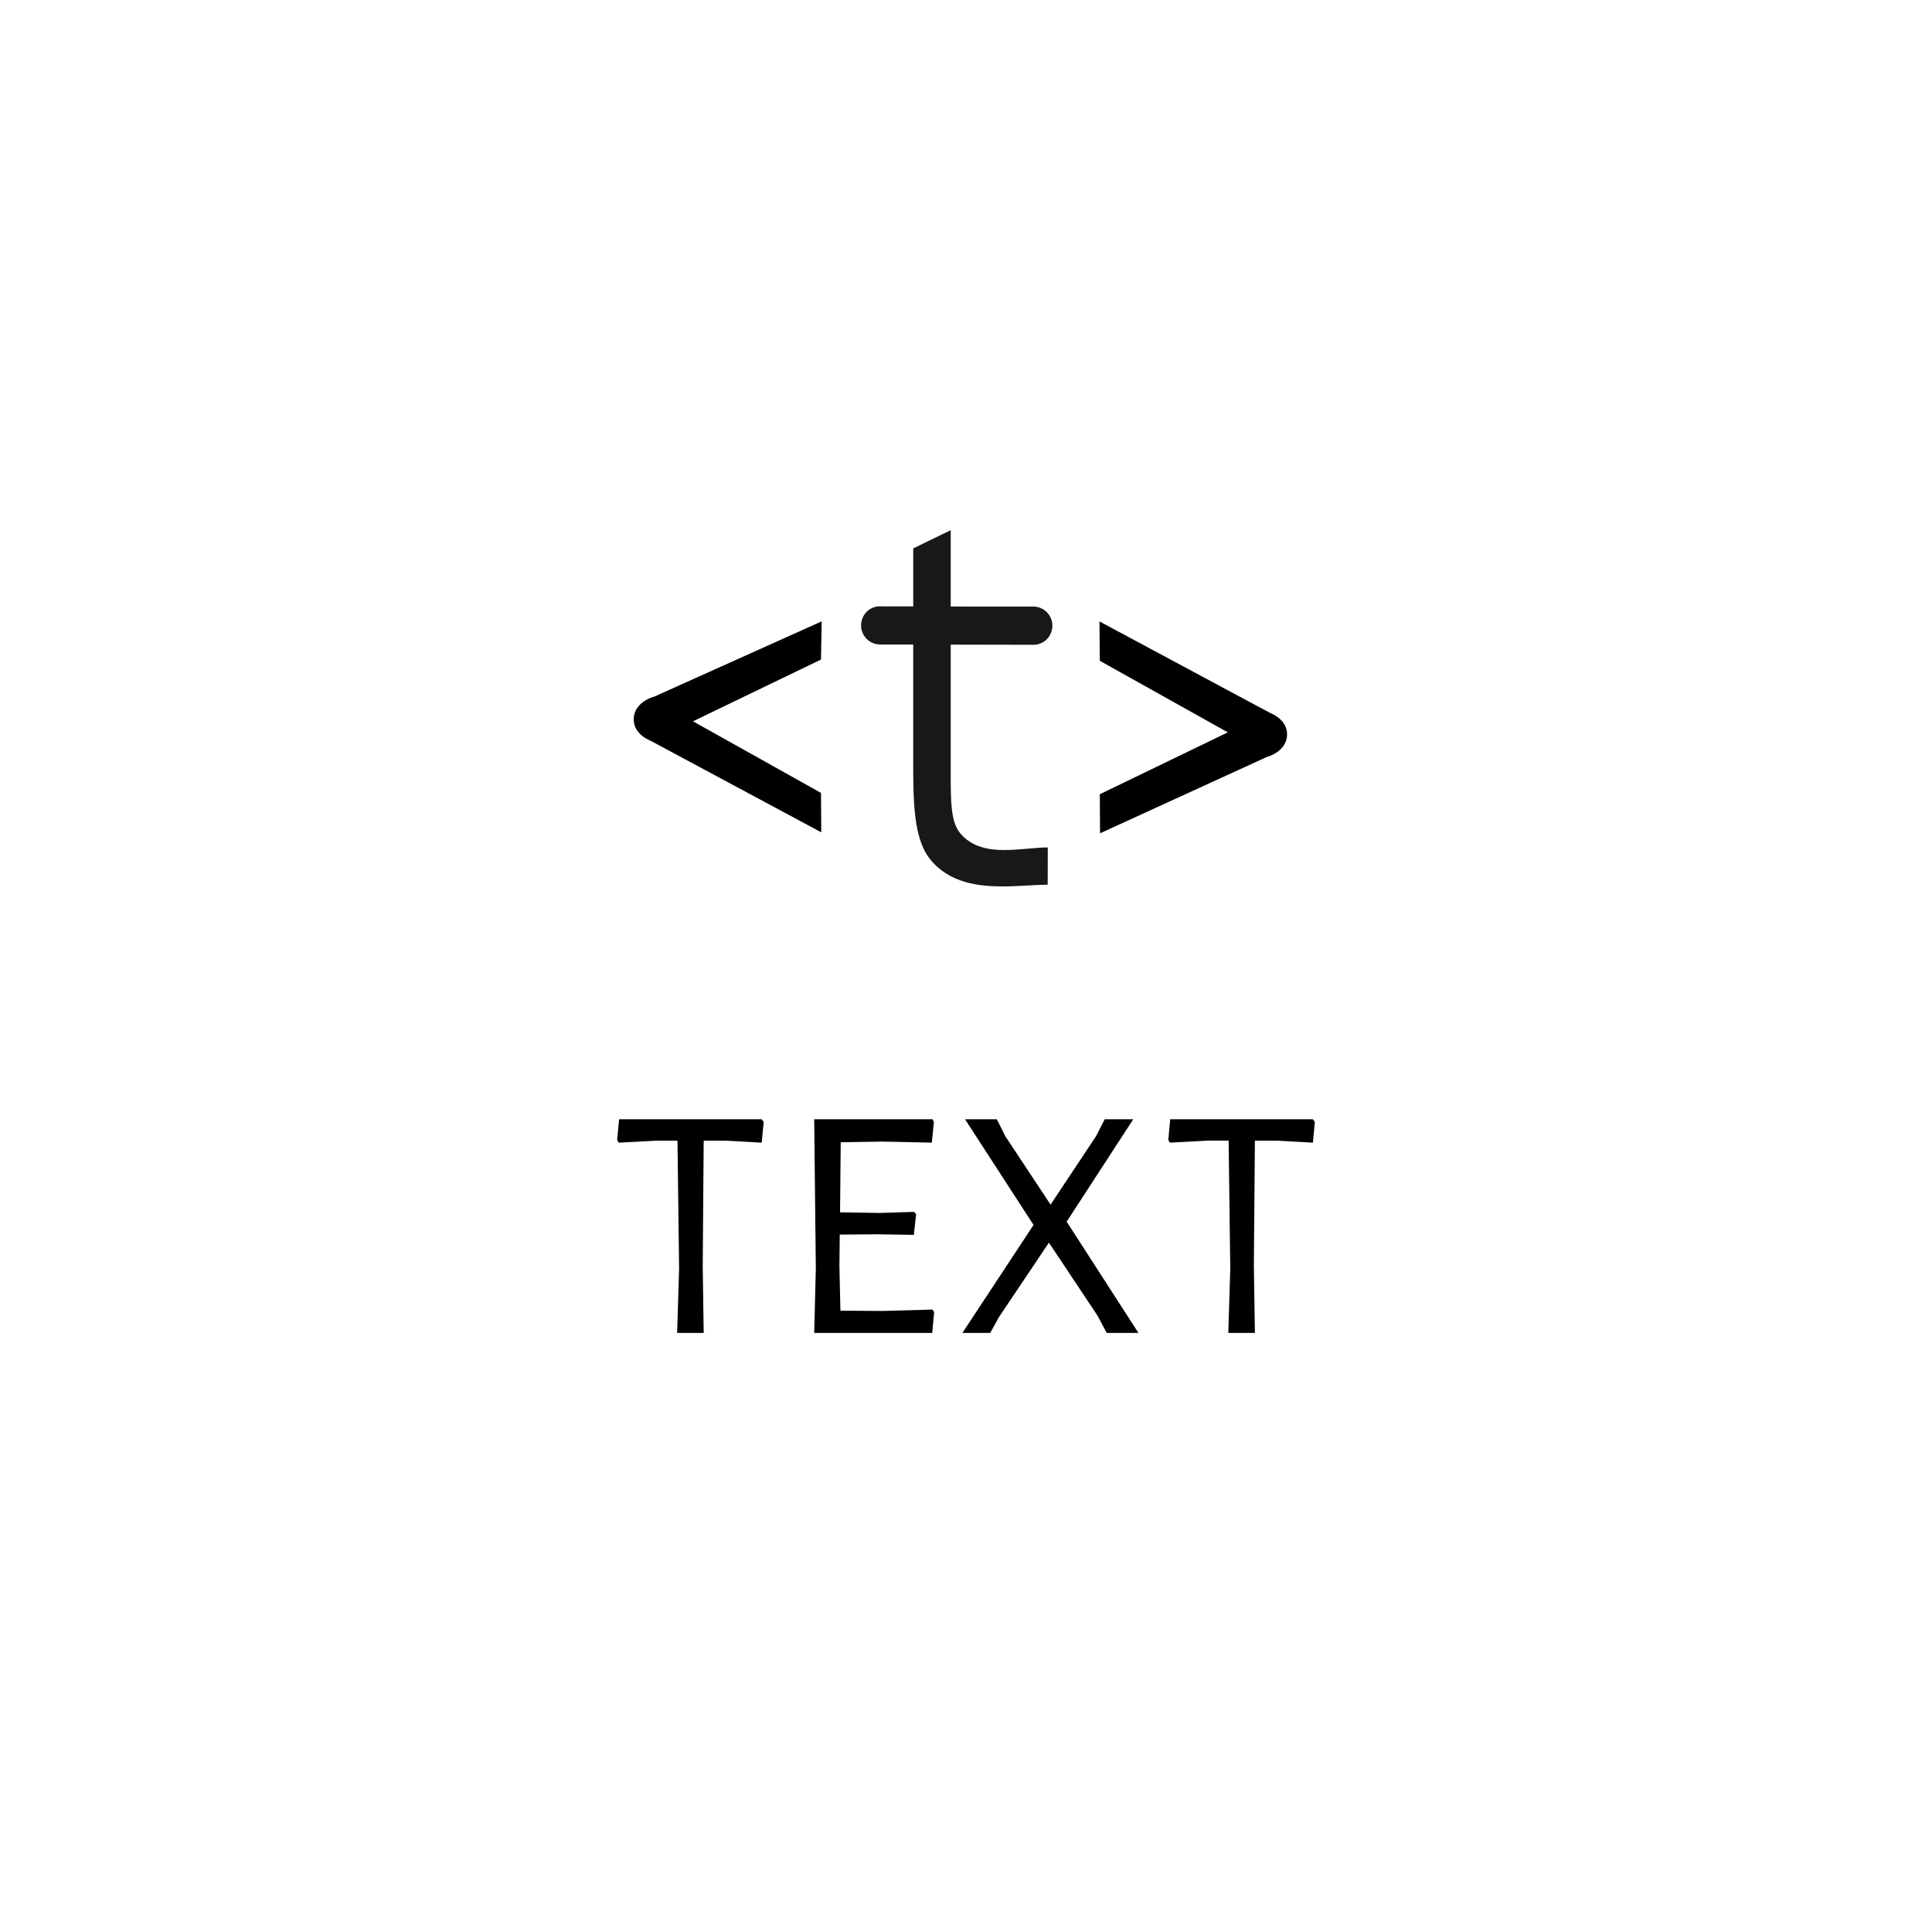
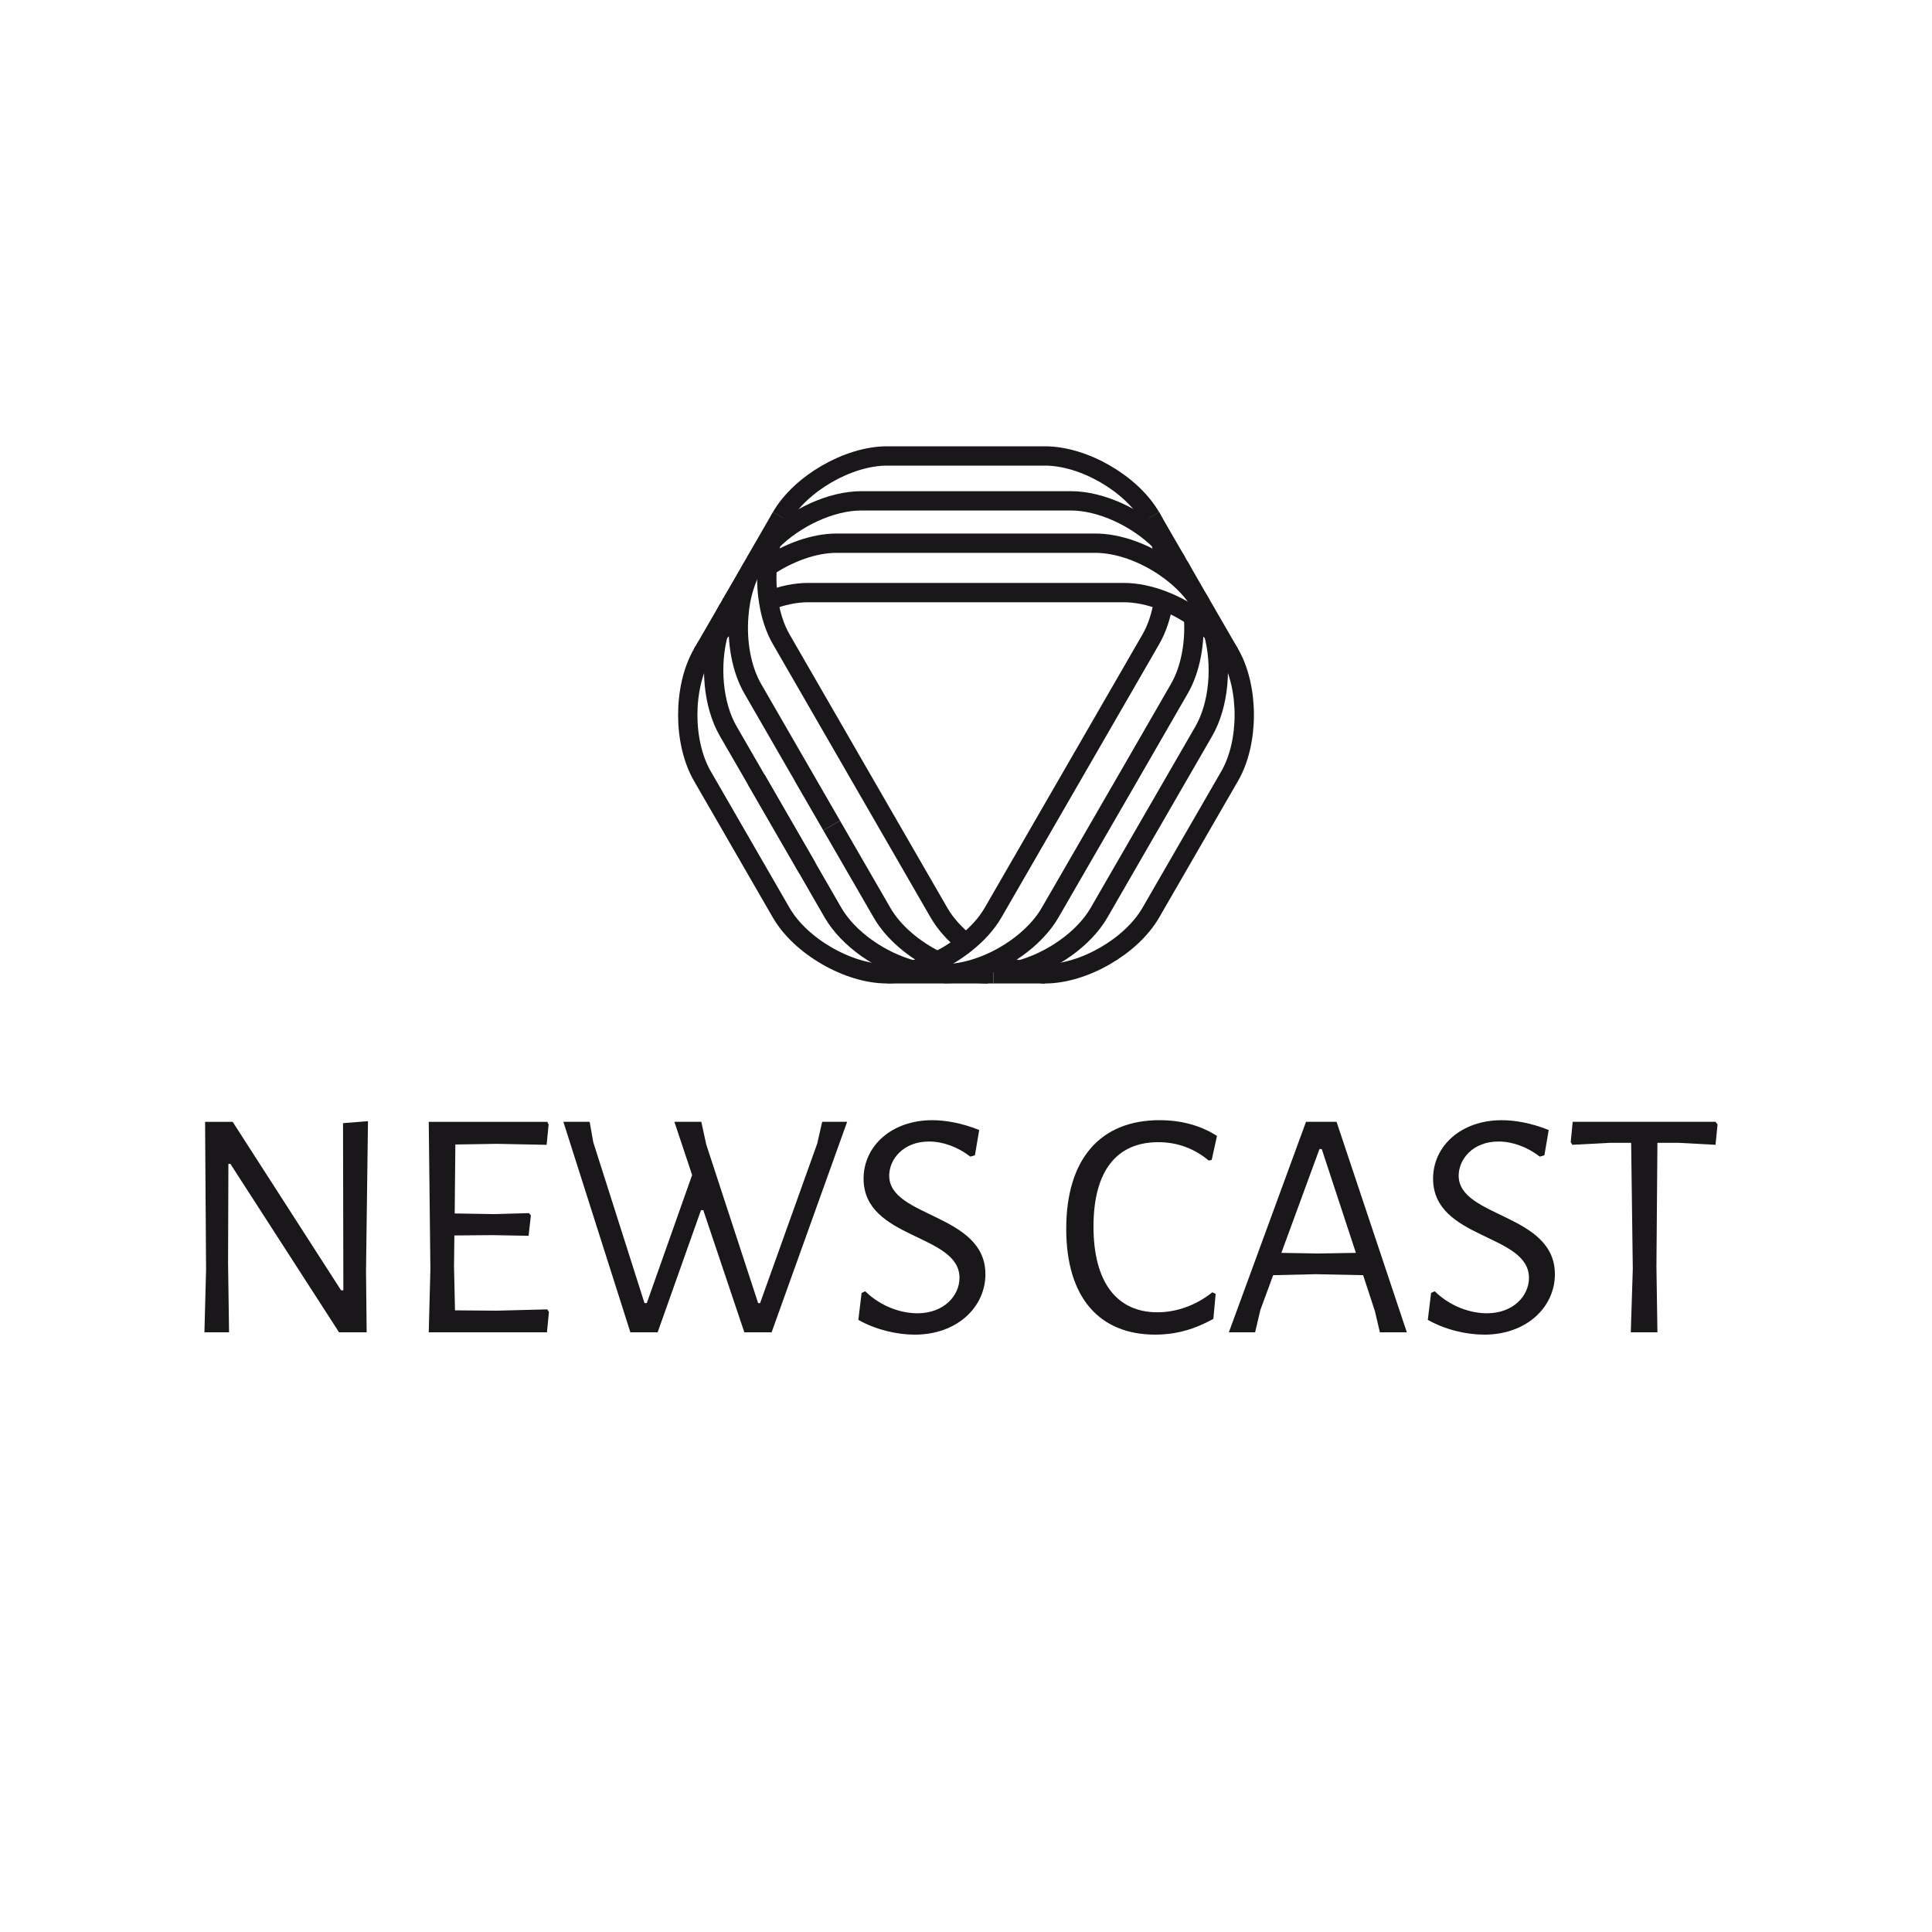
<svg xmlns="http://www.w3.org/2000/svg" version="1.1" id="Ebene_1" x="0px" y="0px" width="100px" height="100px" viewBox="0 0 100 100" enable-background="new 0 0 100 100" xml:space="preserve">
-   <g>
-     <path d="M39.426,59.144l-1.9-0.105h-1.103l-0.05,6.506l0.05,3.448h-1.374l0.101-3.331l-0.084-6.623h-1.104l-1.935,0.105   l-0.084-0.137l0.101-1.073h7.382l0.103,0.137L39.426,59.144z" />
-     <path d="M48.251,68.992h-6.108l0.084-3.331l-0.084-7.728h6.125l0.068,0.137l-0.103,1.073l-2.561-0.055l-2.157,0.036l-0.034,3.625   l2.038,0.033l1.797-0.055l0.103,0.123l-0.119,1.068L45.4,63.887l-1.935,0.016l-0.017,1.642L43.5,67.84l2.154,0.015l2.613-0.072   l0.084,0.14L48.251,68.992z" />
-     <path d="M58.926,68.992h-1.645l-0.475-0.896l-2.514-3.776l-2.594,3.863l-0.444,0.81h-1.441l3.683-5.59l-3.545-5.469h1.645   l0.441,0.879l2.341,3.539l2.36-3.554l0.44-0.864h1.478l-3.445,5.3L58.926,68.992z" />
-     <path d="M67.955,59.144l-1.9-0.105h-1.102L64.9,65.544l0.053,3.448h-1.376l0.101-3.331l-0.084-6.623H62.49l-1.936,0.105   l-0.084-0.137l0.101-1.073h7.384l0.102,0.137L67.955,59.144z" />
+   <g id="XMLID_1_">
+     <g>
+       <path fill="none" stroke="#1A171B" stroke-miterlimit="10" d="M51.406,50.404h-0.461h-5.024h-0.007    c-2.009,0-4.476-1.425-5.48-3.164l-4.082-7.074c-1.005-1.739-1.005-4.585,0-6.329l0.091-0.161" />
+       <path fill="none" stroke="#1A171B" stroke-miterlimit="10" d="M59.565,26.764l0.051,0.091l1.29,2.232l0.179,0.311l1.085,1.882    l1.48,2.558c1.004,1.743,1.004,4.589,0,6.329l-4.085,7.074c-1.005,1.739-3.472,3.164-5.481,3.164h-0.187h-2.466" />
+       <line fill="none" stroke="#1A171B" stroke-miterlimit="10" x1="37.923" y1="31.119" x2="40.434" y2="26.764" />
+       <polyline fill="none" stroke="#1A171B" stroke-miterlimit="10" points="36.455,33.659 37.693,31.518 37.879,31.192   " />
+       <path fill="none" stroke="#1A171B" stroke-miterlimit="10" d="M40.434,26.764c1.005-1.739,3.471-3.164,5.48-3.164h8.17    c2.01,0,4.477,1.425,5.481,3.164" />
+       <path fill="none" stroke="#1A171B" stroke-miterlimit="10" d="M38.238,31.901c-0.38,0.256-0.735,0.541-1.045,0.852    c-0.285,0.285-0.533,0.588-0.738,0.906c-0.004,0.003-0.007,0.011-0.011,0.018c-0.033,0.051-0.065,0.106-0.099,0.161" />
+       <path fill="none" stroke="#1A171B" stroke-miterlimit="10" d="M63.646,33.837c-0.22-0.376-0.505-0.742-0.841-1.078    c-0.307-0.307-0.657-0.592-1.03-0.848c-0.482-0.329-1.009-0.606-1.546-0.815c-0.69-0.271-1.402-0.424-2.063-0.424h-8.17h-8.17    c-0.658,0-1.359,0.153-2.046,0.417" />
+       <path fill="none" stroke="#1A171B" stroke-miterlimit="10" d="M39.714,29.343c1.1-0.745,2.422-1.228,3.592-1.228h8.155h5.229    c1.177,0,2.507,0.486,3.61,1.239c0.441,0.303,0.848,0.646,1.19,1.016c0.267,0.289,0.497,0.596,0.68,0.91" />
+       <path fill="none" stroke="#1A171B" stroke-miterlimit="10" d="M37.825,31.28c0.018-0.029,0.037-0.058,0.055-0.087    c0.015-0.026,0.029-0.051,0.044-0.073c0.168-0.267,0.369-0.522,0.603-0.767" />
+       <path fill="none" stroke="#1A171B" stroke-miterlimit="10" d="M39.104,29.087c0.216-0.373,0.497-0.73,0.83-1.063    c1.209-1.22,3.073-2.101,4.651-2.101h7.972h2.868c1.575,0,3.435,0.877,4.648,2.094c0.332,0.336,0.617,0.694,0.833,1.07" />
+       <path fill="none" stroke="#1A171B" stroke-miterlimit="10" d="M53.897,50.404c0.066,0.004,0.128,0.004,0.19,0.004" />
+       <path fill="none" stroke="#1A171B" stroke-miterlimit="10" d="M51.472,49.746c0.413,0.198,0.841,0.358,1.268,0.472" />
+       <path fill="none" stroke="#1A171B" stroke-miterlimit="10" d="M40.441,26.768c-0.216,0.376-0.387,0.8-0.508,1.257    c-0.113,0.42-0.19,0.866-0.219,1.319c-0.048,0.581-0.026,1.177,0.065,1.747c0.106,0.738,0.329,1.432,0.662,2.006l4.081,7.074    l4.082,7.074c0.329,0.57,0.815,1.107,1.392,1.571" />
+       <path fill="none" stroke="#1A171B" stroke-miterlimit="10" d="M41.574,40.184l1.472,2.543l-4.081-7.074    c-0.588-1.019-0.833-2.418-0.727-3.752c0.036-0.537,0.131-1.063,0.289-1.549c0.113-0.369,0.259-0.716,0.438-1.027" />
+       <path fill="none" stroke="#1A171B" stroke-miterlimit="10" d="M48.52,49.746c-1.199-0.581-2.28-1.487-2.865-2.502l-2.609-4.516" />
+       <path fill="none" stroke="#1A171B" stroke-miterlimit="10" d="M51.136,50.408c-0.063,0-0.124,0-0.19-0.004    c-0.311-0.015-0.632-0.058-0.957-0.135" />
+       <path fill="none" stroke="#1A171B" stroke-miterlimit="10" d="M41.782,44.919l-1.297-2.243l-2.792-4.831    c-0.793-1.37-0.961-3.431-0.501-5.093c0.121-0.446,0.289-0.866,0.501-1.235" />
+       <line fill="none" stroke="#1A171B" stroke-miterlimit="10" x1="39.133" y1="40.331" x2="40.485" y2="42.676" />
+       <path fill="none" stroke="#1A171B" stroke-miterlimit="10" d="M47.263,50.21c-1.667-0.435-3.362-1.611-4.151-2.978l-2.627-4.556" />
+       <path fill="none" stroke="#1A171B" stroke-miterlimit="10" d="M60.3,29.354c-0.033-0.46-0.106-0.914-0.227-1.337    c-0.11-0.417-0.26-0.811-0.457-1.162c-0.011-0.033-0.029-0.062-0.048-0.095" />
+       <path fill="none" stroke="#1A171B" stroke-miterlimit="10" d="M45.921,50.4c0.431,0,0.888-0.066,1.341-0.19    c0.424-0.11,0.844-0.267,1.257-0.464c0.522-0.252,1.027-0.57,1.476-0.932c0.581-0.464,1.074-1.001,1.407-1.578l4.081-7.07    l4.085-7.078c0.329-0.57,0.548-1.26,0.661-1.991" />
+       <path fill="none" stroke="#1A171B" stroke-miterlimit="10" d="M61.775,31.912c0.099,1.323-0.143,2.711-0.724,3.723l-2.612,4.531    l-1.469,2.543l-2.616,4.527c-0.588,1.019-1.677,1.929-2.883,2.51c-0.482,0.23-0.986,0.41-1.483,0.523    c-0.38,0.084-0.756,0.131-1.118,0.131" />
+       <path fill="none" stroke="#1A171B" stroke-miterlimit="10" d="M61.045,29.318c0.015,0.025,0.029,0.055,0.04,0.08    c0.168,0.296,0.304,0.625,0.405,0.972" />
+       <path fill="none" stroke="#1A171B" stroke-miterlimit="10" d="M51.432,50.404c-0.008,0-0.019,0-0.025,0" />
+       <path fill="none" stroke="#1A171B" stroke-miterlimit="10" d="M62.306,31.525c0.212,0.369,0.38,0.785,0.5,1.235    c0.461,1.663,0.293,3.72-0.5,5.093l-3.986,6.902l-1.433,2.484c-0.789,1.367-2.481,2.54-4.147,2.978" />
+     </g>
  </g>
  <g>
-     <path d="M67.199,36.698" />
-     <path d="M32.802,37.167c-0.019,0.361,0.125,0.863,0.922,1.201l8.785,4.713l-0.015-2.04l-6.625-3.706l0.043-0.021l6.582-3.176   l0.035-1.976l-8.668,3.896C33.229,36.244,32.833,36.657,32.802,37.167z" />
-     <path fill="#1A171B" d="M48.137,44.469c1.005,1.251,2.539,1.412,3.765,1.412c0.456,0,0.897-0.025,1.323-0.049   c0.359-0.021,0.699-0.04,1.004-0.041l0.004-1.928c-0.31,0.001-0.649,0.031-1.01,0.062c-0.402,0.036-0.818,0.072-1.229,0.072   c-0.697,0-1.697-0.095-2.331-0.918c-0.454-0.593-0.454-1.631-0.454-3.067v-6.646h0.025l4.262,0.008   c0.248,0,0.487-0.096,0.672-0.271c0.195-0.193,0.303-0.45,0.303-0.722c0-0.544-0.443-0.985-0.988-0.985l-4.273-0.003v-3.952   l-1.941,0.944v3.003l-1.702-0.003c-0.013-0.001-0.024-0.001-0.036-0.001c-0.245,0-0.479,0.096-0.66,0.269   c-0.19,0.184-0.3,0.442-0.303,0.71l0.001,0.005c0,0.55,0.443,0.991,0.986,0.991h1.713v6.597   C47.268,42.017,47.416,43.573,48.137,44.469z" />
-     <path d="M66.617,38.074c0.02-0.36-0.125-0.86-0.922-1.197l-8.786-4.711l0.017,2.037l6.625,3.703l-0.043,0.021l-6.582,3.183   l0.012,2.022l8.621-3.946C66.193,38.999,66.587,38.583,66.617,38.074z" />
+     <path fill="#1A171B" d="M18.978,68.961H17.55l-5.626-8.72h-0.102l-0.017,5.133l0.051,3.587h-1.275l0.085-3.229l-0.051-7.666h1.428   l5.61,8.72h0.119l-0.017-8.652l1.292-0.102l-0.102,7.734L18.978,68.961z" />
+     <path fill="#1A171B" d="M28.311,68.961h-6.119l0.085-3.28l-0.085-7.615h6.136l0.068,0.136l-0.102,1.054l-2.566-0.051l-2.159,0.034   l-0.034,3.569l2.04,0.034l1.802-0.051l0.102,0.118l-0.119,1.055l-1.904-0.034l-1.938,0.017L23.5,65.562l0.051,2.261l2.159,0.017   l2.618-0.067l0.085,0.136L28.311,68.961z" />
+     <path fill="#1A171B" d="M38.527,68.961l-2.125-6.323h-0.119l-2.244,6.323h-1.411l-3.468-10.896h1.36l0.187,1.054l2.652,8.329h0.119   l2.346-6.63l-0.918-2.753H36.3l0.255,1.173l2.686,8.21h0.102l2.958-8.262l0.255-1.121h1.292l-3.91,10.896H38.527z" />
+     <path fill="#1A171B" d="M50.683,58.49l-0.221,1.309l-0.238,0.068c-0.663-0.511-1.428-0.782-2.142-0.782   c-1.326,0-2.057,0.918-2.057,1.768c0,2.176,4.98,1.955,4.98,5.1c0,1.7-1.462,3.128-3.655,3.128c-0.935,0-2.022-0.255-2.923-0.765   l0.17-1.395l0.187-0.085c0.833,0.816,1.887,1.139,2.703,1.139c1.359,0,2.176-0.9,2.176-1.835c0-2.295-4.964-1.973-4.964-5.134   c0-1.683,1.445-3.025,3.553-3.025C48.897,57.98,49.765,58.116,50.683,58.49z" />
+     <path fill="#1A171B" d="M62.99,58.796l-0.272,1.241l-0.152,0.034c-0.714-0.596-1.581-0.952-2.618-0.952   c-2.142,0-3.349,1.479-3.349,4.368c0,2.907,1.224,4.437,3.314,4.437c1.021,0,2.04-0.391,2.839-1.037l0.17,0.085l-0.119,1.292   c-0.951,0.527-1.903,0.816-3.008,0.816c-2.924,0-4.607-1.955-4.607-5.474c0-3.62,1.769-5.626,4.828-5.626   C61.171,57.98,62.174,58.269,62.99,58.796z" />
+     <path fill="#1A171B" d="M71.423,68.961l-0.256-1.088l-0.611-1.87l-2.448-0.051l-2.209,0.051l-0.663,1.802l-0.272,1.156h-1.359   l3.994-10.896h1.581l3.638,10.896H71.423z M68.414,59.476h-0.119l-1.972,5.372l1.903,0.033l1.955-0.033L68.414,59.476z" />
+     <path fill="#1A171B" d="M80.16,58.49l-0.222,1.309l-0.237,0.068c-0.663-0.511-1.429-0.782-2.143-0.782   c-1.325,0-2.057,0.918-2.057,1.768c0,2.176,4.98,1.955,4.98,5.1c0,1.7-1.462,3.128-3.654,3.128c-0.935,0-2.022-0.255-2.924-0.765   l0.17-1.395l0.188-0.085c0.833,0.816,1.887,1.139,2.702,1.139c1.36,0,2.176-0.9,2.176-1.835c0-2.295-4.963-1.973-4.963-5.134   c0-1.683,1.444-3.025,3.552-3.025C78.375,57.98,79.242,58.116,80.16,58.49z" />
+     <path fill="#1A171B" d="M88.796,59.255l-1.903-0.102h-1.105l-0.051,6.408l0.051,3.399H84.41l0.103-3.28l-0.085-6.527h-1.105   l-1.938,0.102L81.3,59.119l0.102-1.054h7.395l0.103,0.136L88.796,59.255z" />
  </g>
</svg>
